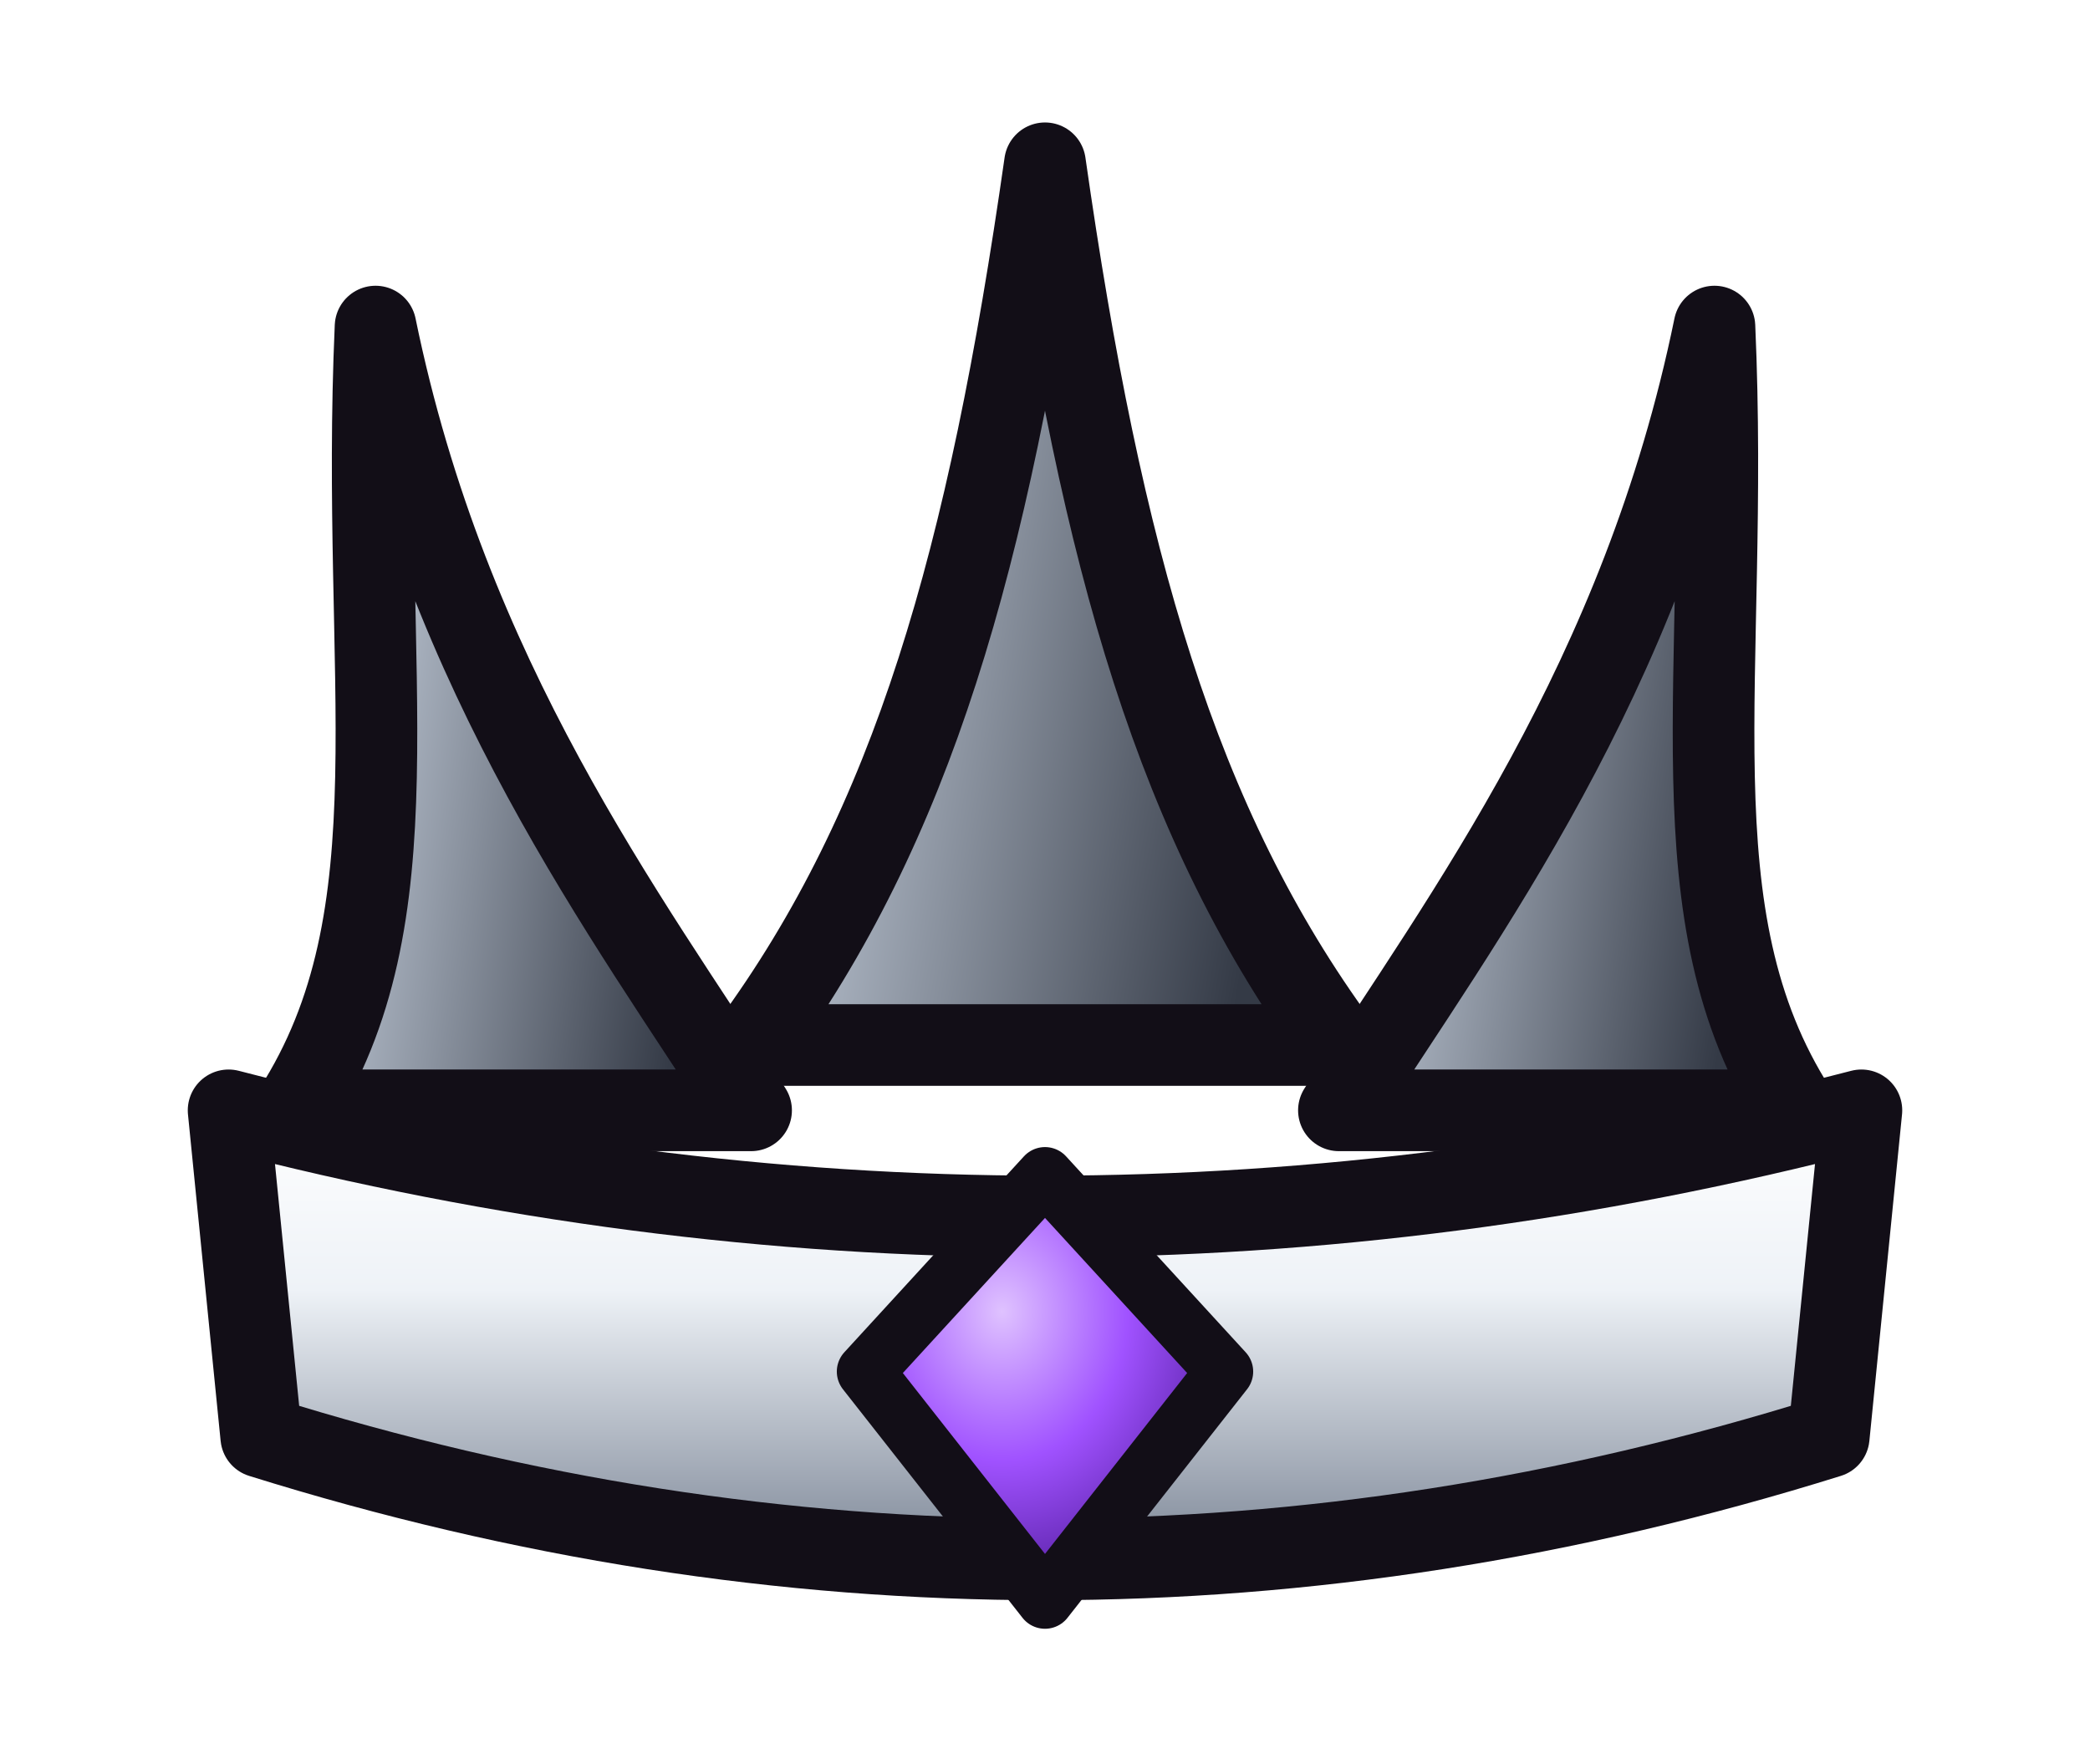
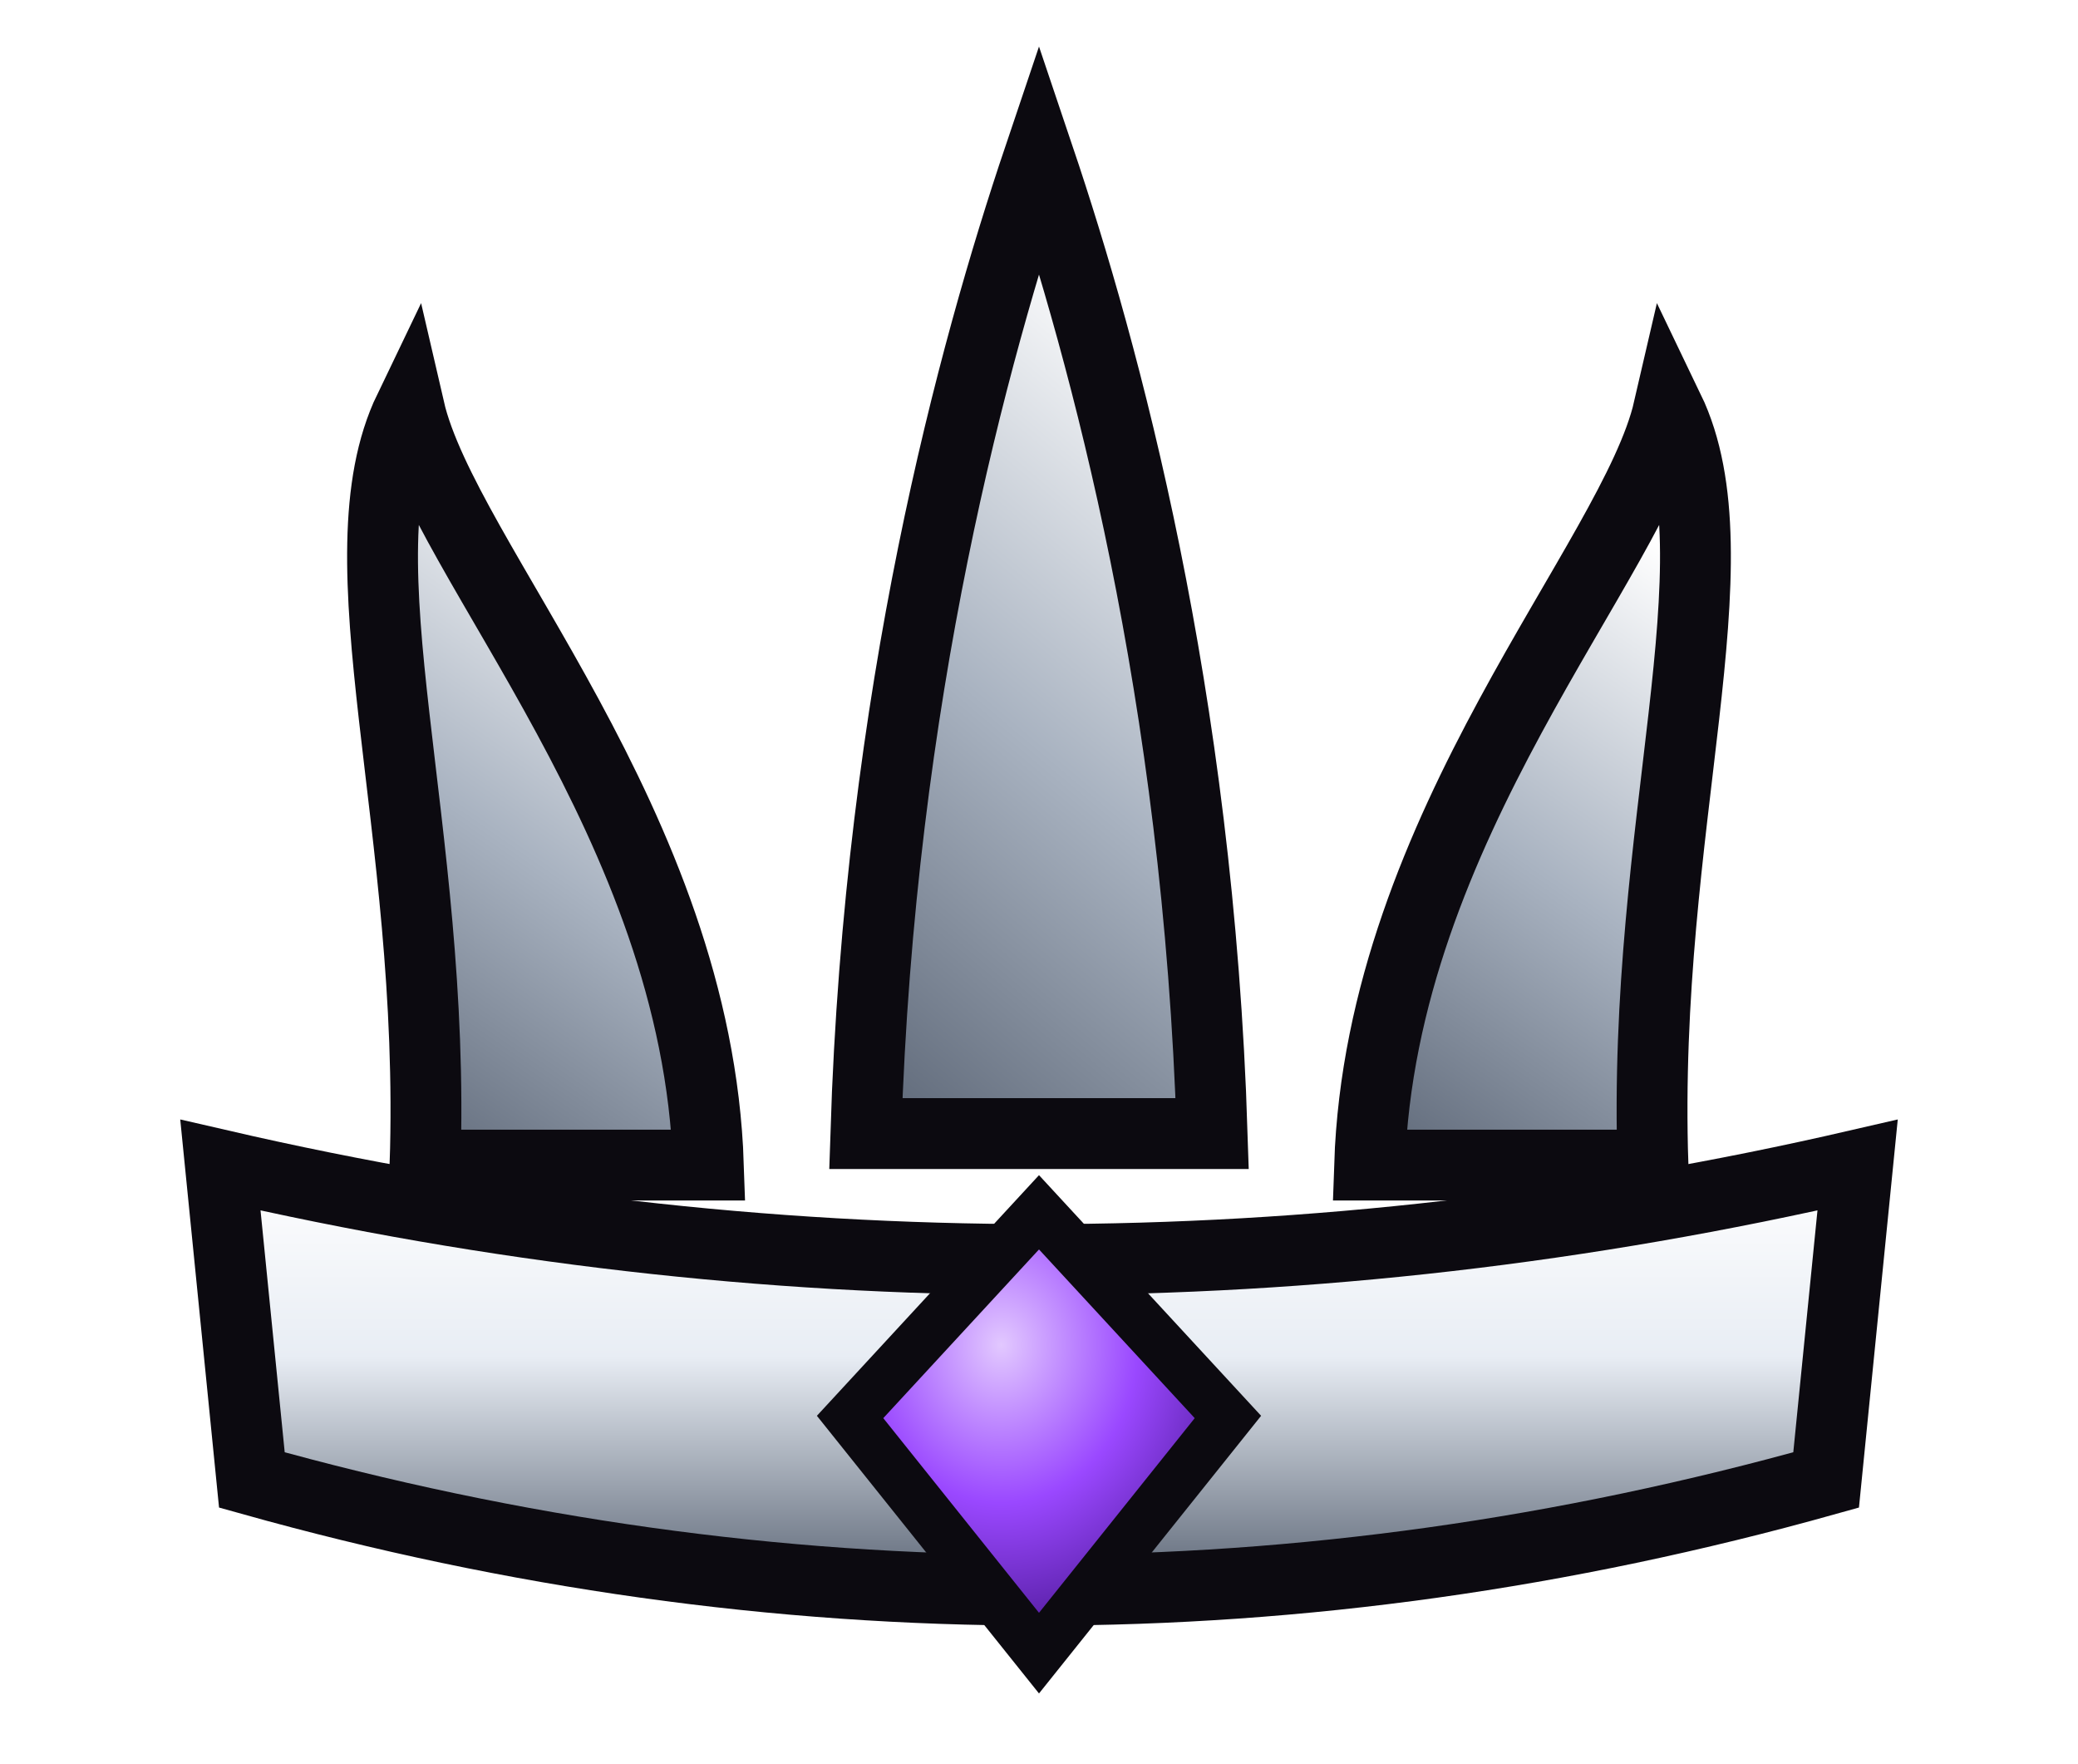
- <svg xmlns="http://www.w3.org/2000/svg" viewBox="-4 -8 128 108" width="128" height="108">
+ <svg xmlns="http://www.w3.org/2000/svg" viewBox="-6 -16 132 112" width="132" height="112">
  <defs>
-     <linearGradient id="sm4" x1="0" y1="0" x2="1" y2=".25">
-       <stop offset="0" stop-color="#eef2f7" />
-       <stop offset=".3" stop-color="#aeb7c4" />
-       <stop offset="1" stop-color="#343a46" />
+     <linearGradient id="sL4" x1="0" y1="1" x2=".3" y2="0">
+       <stop offset="0" stop-color="#5b6575" />
+       <stop offset=".5" stop-color="#a9b3c1" />
+       <stop offset="1" stop-color="#ffffff" />
    </linearGradient>
-     <linearGradient id="sb4" x1="0" y1="0" x2="0" y2="1">
+     <linearGradient id="sB4" x1="0" y1="0" x2="0" y2="1">
      <stop offset="0" stop-color="#ffffff" />
-       <stop offset=".4" stop-color="#eef2f7" />
-       <stop offset="1" stop-color="#7d8797" />
+       <stop offset=".45" stop-color="#e8edf4" />
+       <stop offset="1" stop-color="#5b6575" />
    </linearGradient>
-     <radialGradient id="sg4" cx="38%" cy="32%" r="78%">
-       <stop offset="0" stop-color="#dfc2ff" />
-       <stop offset=".45" stop-color="#a052ff" />
-       <stop offset="1" stop-color="#3f0f85" />
+     <radialGradient id="sG4" cx="40%" cy="30%" r="80%">
+       <stop offset="0" stop-color="#e2c8ff" />
+       <stop offset=".45" stop-color="#9a48ff" />
+       <stop offset="1" stop-color="#360a78" />
    </radialGradient>
  </defs>
-   <g fill="url(#sm4)" stroke="#120e17" stroke-width="5" stroke-linejoin="round">
-     <path d="M14 60 C21.7 48 18.04 33.6 19 12 C23.43 33.6 34.3 48 42 60 Z" />
-     <path d="M42 56 C51.9 42.5 56.53 26.3 60 2 C63.47 26.3 68.1 42.5 78 56 Z" />
-     <path d="M78 60 C85.7 48 96.57 33.6 101 12 C101.96 33.6 98.3 48 106 60 Z" />
+   <g fill="url(#sL4)" stroke="#0c0a10" stroke-width="4.5" stroke-linejoin="miter" stroke-miterlimit="14">
+     <path d="M21 58 C21.72 36.4 15.38 19.6 20 10 C22.22 19.6 38.28 36.4 39 58 Z" />
+     <path d="M49 56 C49.88 28.1 55.82 6.4 60 -6 C64.18 6.4 70.12 28.1 71 56 Z" />
+     <path d="M81 58 C81.72 36.4 97.78 19.6 100 10 C104.62 19.6 98.28 36.4 99 58 Z" />
  </g>
-   <path d="M10 60 Q60 73 110 60 L108 80 Q60 95 12 80 Z" fill="url(#sb4)" stroke="#120e17" stroke-width="5" stroke-linejoin="round" />
-   <path d="M60 64 L71 76 L60 90 L49 76 Z" fill="url(#sg4)" stroke="#120e17" stroke-width="3.5" stroke-linejoin="round" />
+   <path d="M8 58 Q60 70 112 58 L110 78 Q60 92 10 78 Z" fill="url(#sB4)" stroke="#0c0a10" stroke-width="4.5" stroke-linejoin="miter" />
+   <path d="M60 61 L72 74 L60 89 L48 74 Z" fill="url(#sG4)" stroke="#0c0a10" stroke-width="3.2" stroke-linejoin="miter" />
</svg>
